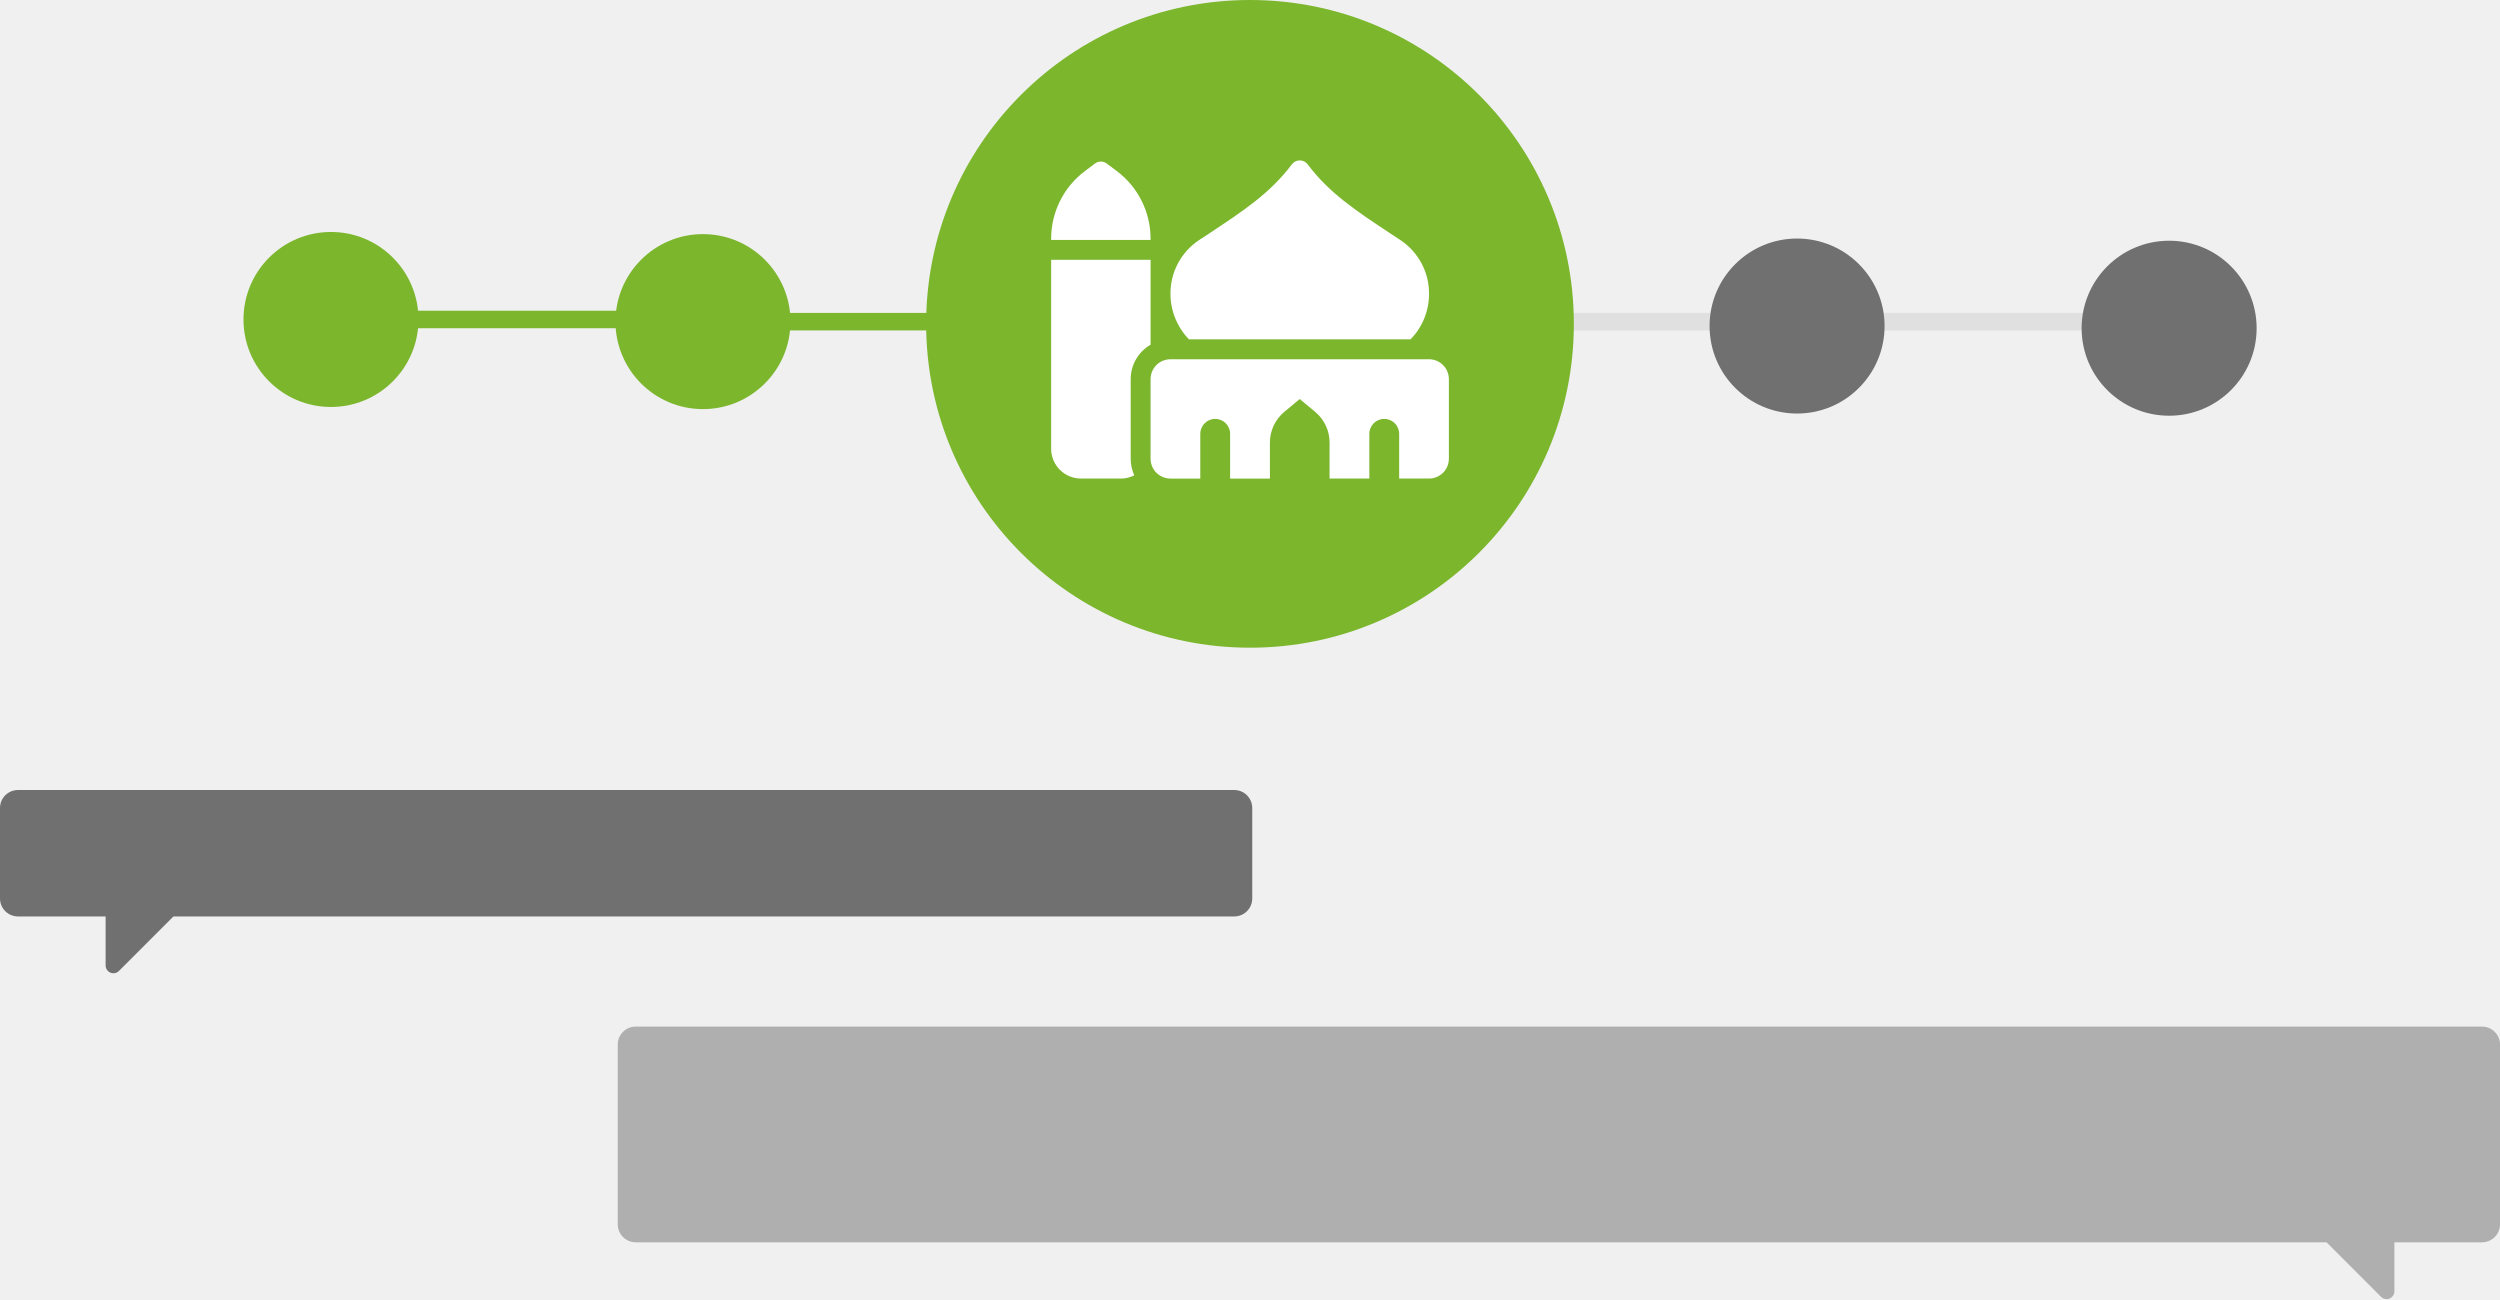
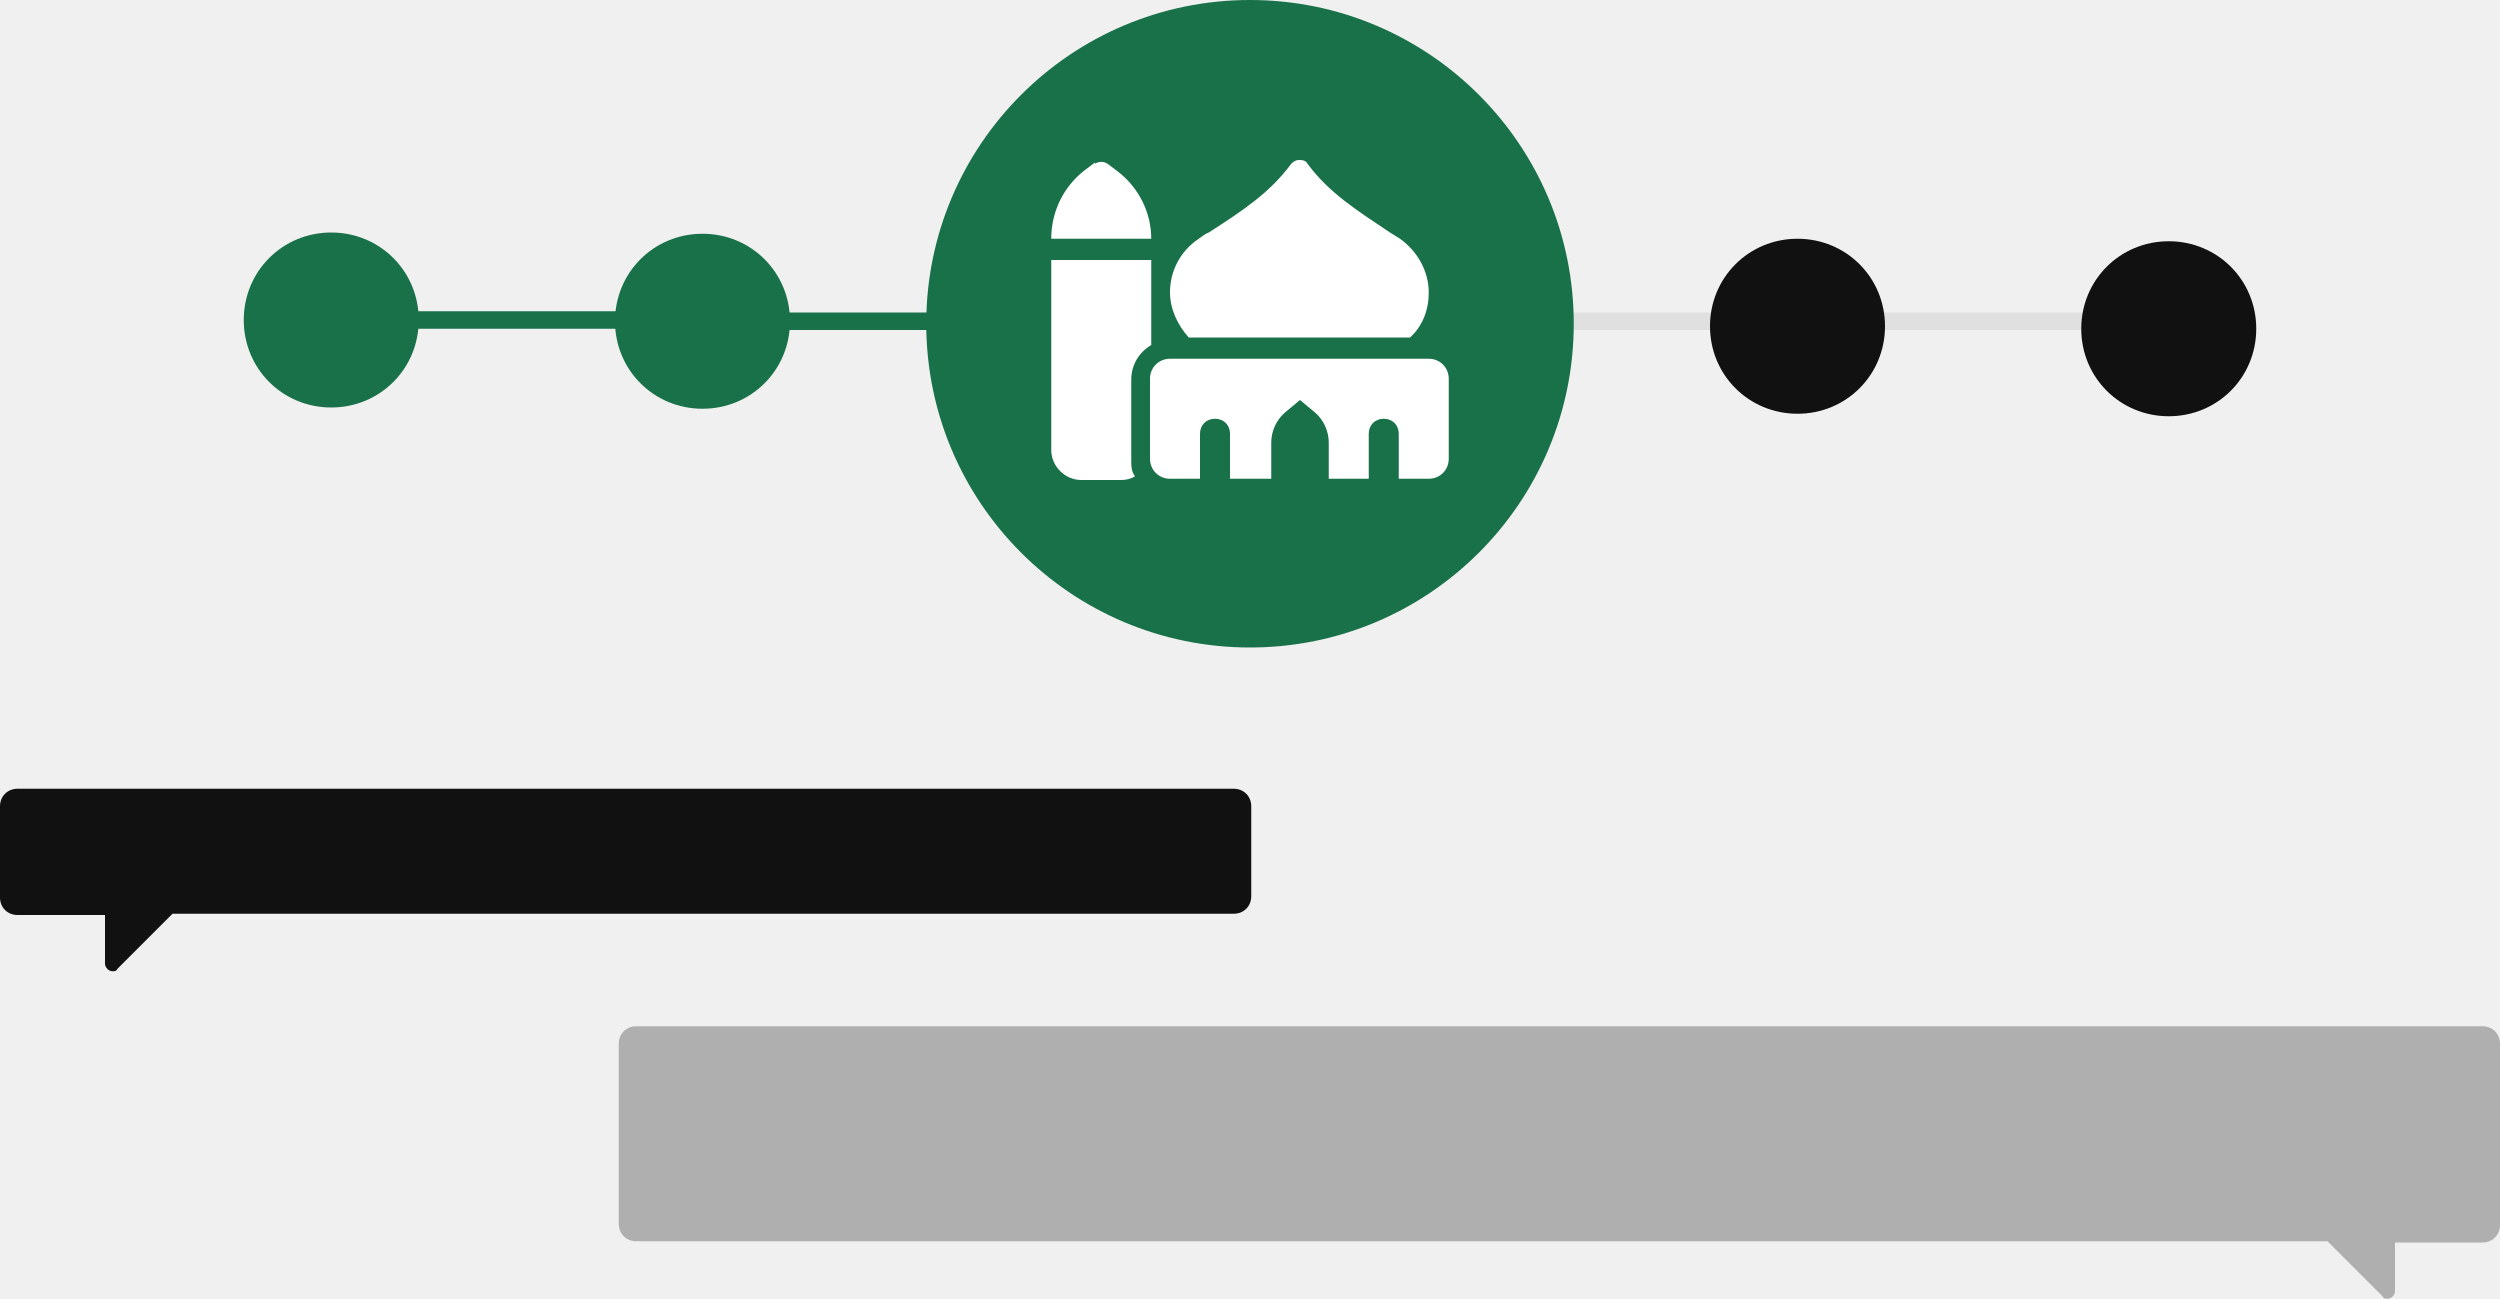
- <svg xmlns="http://www.w3.org/2000/svg" id="Group_232" data-name="Group 232" width="200" height="103.931" viewBox="0 0 200 103.931">
+ <svg xmlns="http://www.w3.org/2000/svg" id="Group_232" version="1.1" viewBox="0 0 200 103.9">
  <defs>
-     <clipPath id="clip-path">
-       <rect id="Rectangle_787" data-name="Rectangle 787" width="200" height="103.931" fill="none" />
+     <style>
+       .st0 {
+         fill: none;
+       }
+ 
+       .st1 {
+         fill: #e0e0e0;
+       }
+ 
+       .st2 {
+         fill: #111;
+       }
+ 
+       .st3 {
+         fill: #197149;
+       }
+ 
+       .st4 {
+         fill: #fff;
+       }
+ 
+       .st5 {
+         fill: #afafaf;
+       }
+ 
+       .st6 {
+         clip-path: url(#clippath);
+       }
+     </style>
+     <clipPath id="clippath">
+       <rect class="st0" width="200" height="103.9" />
    </clipPath>
  </defs>
-   <g id="Group_231" data-name="Group 231" clip-path="url(#clip-path)">
-     <path id="Path_2903" data-name="Path 2903" d="M54.971,46.036a7,7,0,1,1-7-7,7,7,0,0,1,7,7" transform="translate(-21.492 -20.478)" fill="#7bb62d" />
-     <path id="Path_2904" data-name="Path 2904" d="M117.572,46.4a7,7,0,1,1-7-7,7,7,0,0,1,7,7" transform="translate(-54.334 -20.671)" fill="#7bb62d" />
-     <rect id="Rectangle_783" data-name="Rectangle 783" width="29.759" height="1.4" transform="translate(26.477 24.858)" fill="#7bb62d" />
-     <rect id="Rectangle_784" data-name="Rectangle 784" width="29.759" height="1.4" transform="translate(54.486 25.033)" fill="#7bb62d" />
-     <rect id="Rectangle_785" data-name="Rectangle 785" width="29.759" height="1.4" transform="translate(115.755 25.033)" fill="#e0e0e0" />
-     <rect id="Rectangle_786" data-name="Rectangle 786" width="29.759" height="1.4" transform="translate(149.016 25.033)" fill="#e0e0e0" />
-     <path id="Path_2905" data-name="Path 2905" d="M207.674,25.908A25.908,25.908,0,1,1,181.766,0a25.908,25.908,0,0,1,25.908,25.908" transform="translate(-81.766)" fill="#7bb62d" />
-     <path id="Path_2906" data-name="Path 2906" d="M196.779,26.991a.8.8,0,0,1,.637.318c1.725,2.3,3.883,3.724,6.637,5.543.259.169.522.348.8.527a5.127,5.127,0,0,1,2.272,4.28,5.2,5.2,0,0,1-1.481,3.649H187.919a5.236,5.236,0,0,1-1.481-3.649,5.114,5.114,0,0,1,2.272-4.28c.269-.179.537-.353.8-.527,2.754-1.82,4.912-3.242,6.637-5.543a.8.8,0,0,1,.637-.318M191.21,52.446v-3.58a1.193,1.193,0,1,0-2.386,0v3.58h-2.386a1.59,1.59,0,0,1-1.591-1.591V44.491a1.59,1.59,0,0,1,1.591-1.591H207.12a1.59,1.59,0,0,1,1.591,1.591v6.363a1.589,1.589,0,0,1-1.591,1.591h-2.386v-3.58a1.193,1.193,0,1,0-2.386,0v3.58h-3.182V49.562a3.186,3.186,0,0,0-1.143-2.446l-1.243-1.034-1.243,1.034a3.185,3.185,0,0,0-1.143,2.446v2.884Zm-10.818-25.2a.79.79,0,0,1,.955,0l.8.6a6.768,6.768,0,0,1,2.7,5.409v.1h-7.955v-.1a6.769,6.769,0,0,1,2.7-5.409Zm-3.5,7.7h7.955v6.791a3.182,3.182,0,0,0-1.591,2.754v6.363a3.22,3.22,0,0,0,.288,1.332,2.352,2.352,0,0,1-1.084.259h-3.182a2.387,2.387,0,0,1-2.386-2.386V34.946Z" transform="translate(-92.801 -14.16)" fill="#fff" />
-     <path id="Path_2907" data-name="Path 2907" d="M301.694,47.141a7,7,0,1,1-7-7,7,7,0,0,1,7,7" transform="translate(-150.928 -21.058)" fill="#707071" />
-     <path id="Path_2908" data-name="Path 2908" d="M364.3,47.509a7,7,0,1,1-7-7,7,7,0,0,1,7,7" transform="translate(-183.77 -21.251)" fill="#707071" />
-     <path id="Path_2909" data-name="Path 2909" d="M0,134.389v7.236a1.439,1.439,0,0,0,1.439,1.439h7.01v3.922a.624.624,0,0,0,1.064.441l4.363-4.363H98.741a1.439,1.439,0,0,0,1.439-1.439v-7.236a1.439,1.439,0,0,0-1.439-1.439H1.439A1.44,1.44,0,0,0,0,134.389" transform="translate(0 -69.748)" fill="#707071" />
-     <path id="Path_2910" data-name="Path 2910" d="M254.537,174.2v14.379a1.439,1.439,0,0,1-1.439,1.439h-7.01v3.922a.624.624,0,0,1-1.064.441l-4.363-4.363H105.395a1.439,1.439,0,0,1-1.439-1.439V174.2a1.439,1.439,0,0,1,1.439-1.439H253.1a1.44,1.44,0,0,1,1.439,1.439" transform="translate(-54.537 -90.633)" fill="#afafaf" />
+   <g class="st6">
+     <g id="Group_231">
+       <path id="Path_2903" class="st3" d="M33.5,25.6c0,3.9-3.1,7-7,7s-7-3.1-7-7,3.1-7,7-7,7,3.1,7,7h0" />
+       <path id="Path_2904" class="st3" d="M63.2,25.7c0,3.9-3.1,7-7,7s-7-3.1-7-7,3.1-7,7-7,7,3.1,7,7h0" />
+       <rect id="Rectangle_783" class="st3" x="26.5" y="24.9" width="29.8" height="1.4" />
+       <rect id="Rectangle_784" class="st3" x="54.5" y="25" width="29.8" height="1.4" />
+       <rect id="Rectangle_785" class="st1" x="115.8" y="25" width="29.8" height="1.4" />
+       <rect id="Rectangle_786" class="st1" x="149" y="25" width="29.8" height="1.4" />
+       <path id="Path_2905" class="st3" d="M125.9,25.9c0,14.3-11.6,25.9-25.9,25.9s-25.9-11.6-25.9-25.9S85.7,0,100,0s0,0,0,0c14.3,0,25.9,11.6,25.9,25.9s0,0,0,0" />
+       <path id="Path_2906" class="st4" d="M104,12.8c.3,0,.5.1.6.3,1.7,2.3,3.9,3.7,6.6,5.5.3.2.5.3.8.5,1.4,1,2.3,2.6,2.3,4.3,0,1.4-.5,2.7-1.5,3.6h-17.7c-.9-1-1.5-2.3-1.5-3.6,0-1.7.8-3.3,2.3-4.3.3-.2.5-.4.8-.5,2.8-1.8,4.9-3.2,6.6-5.5.2-.2.4-.3.6-.3M98.4,38.3v-3.6c0-.7-.5-1.2-1.2-1.2s-1.2.5-1.2,1.2v3.6h-2.4c-.9,0-1.6-.7-1.6-1.6h0v-6.4c0-.9.7-1.6,1.6-1.6h20.7c.9,0,1.6.7,1.6,1.6h0v6.4c0,.9-.7,1.6-1.6,1.6h-2.4v-3.6c0-.7-.5-1.2-1.2-1.2s-1.2.5-1.2,1.2v3.6h-3.2v-2.9c0-.9-.4-1.8-1.1-2.4l-1.2-1-1.2,1c-.7.6-1.1,1.5-1.1,2.4v2.9h-3.2ZM87.6,13.1c.3-.2.7-.2,1,0l.8.6c1.7,1.3,2.7,3.3,2.7,5.4h0c0,0-8,0-8,0h0c0-2.2,1-4.2,2.7-5.5l.8-.6ZM84.1,20.8h8v6.8c-1,.6-1.6,1.6-1.6,2.8v6.4c0,.5,0,.9.3,1.3-.3.2-.7.3-1.1.3h-3.2c-1.3,0-2.4-1.1-2.4-2.4v-15.1h0Z" />
+       <path id="Path_2907" class="st2" d="M150.8,26.1c0,3.9-3.1,7-7,7s-7-3.1-7-7,3.1-7,7-7,7,3.1,7,7h0" />
+       <path id="Path_2908" class="st2" d="M180.5,26.3c0,3.9-3.1,7-7,7s-7-3.1-7-7,3.1-7,7-7,7,3.1,7,7" />
+       <path id="Path_2909" class="st2" d="M0,64.6v7.2c0,.8.6,1.4,1.4,1.4h7v3.9c0,.3.3.6.6.6.2,0,.3,0,.4-.2l4.4-4.4h84.9c.8,0,1.4-.6,1.4-1.4v-7.2c0-.8-.6-1.4-1.4-1.4H1.4c-.8,0-1.4.6-1.4,1.4" />
+       <path id="Path_2910" class="st5" d="M200,83.6v14.4c0,.8-.6,1.4-1.4,1.4h-7v3.9c0,.3-.3.6-.6.6-.2,0-.3,0-.4-.2l-4.4-4.4H50.9c-.8,0-1.4-.6-1.4-1.4v-14.4c0-.8.6-1.4,1.4-1.4h147.7c.8,0,1.4.6,1.4,1.4" />
+     </g>
  </g>
</svg>
